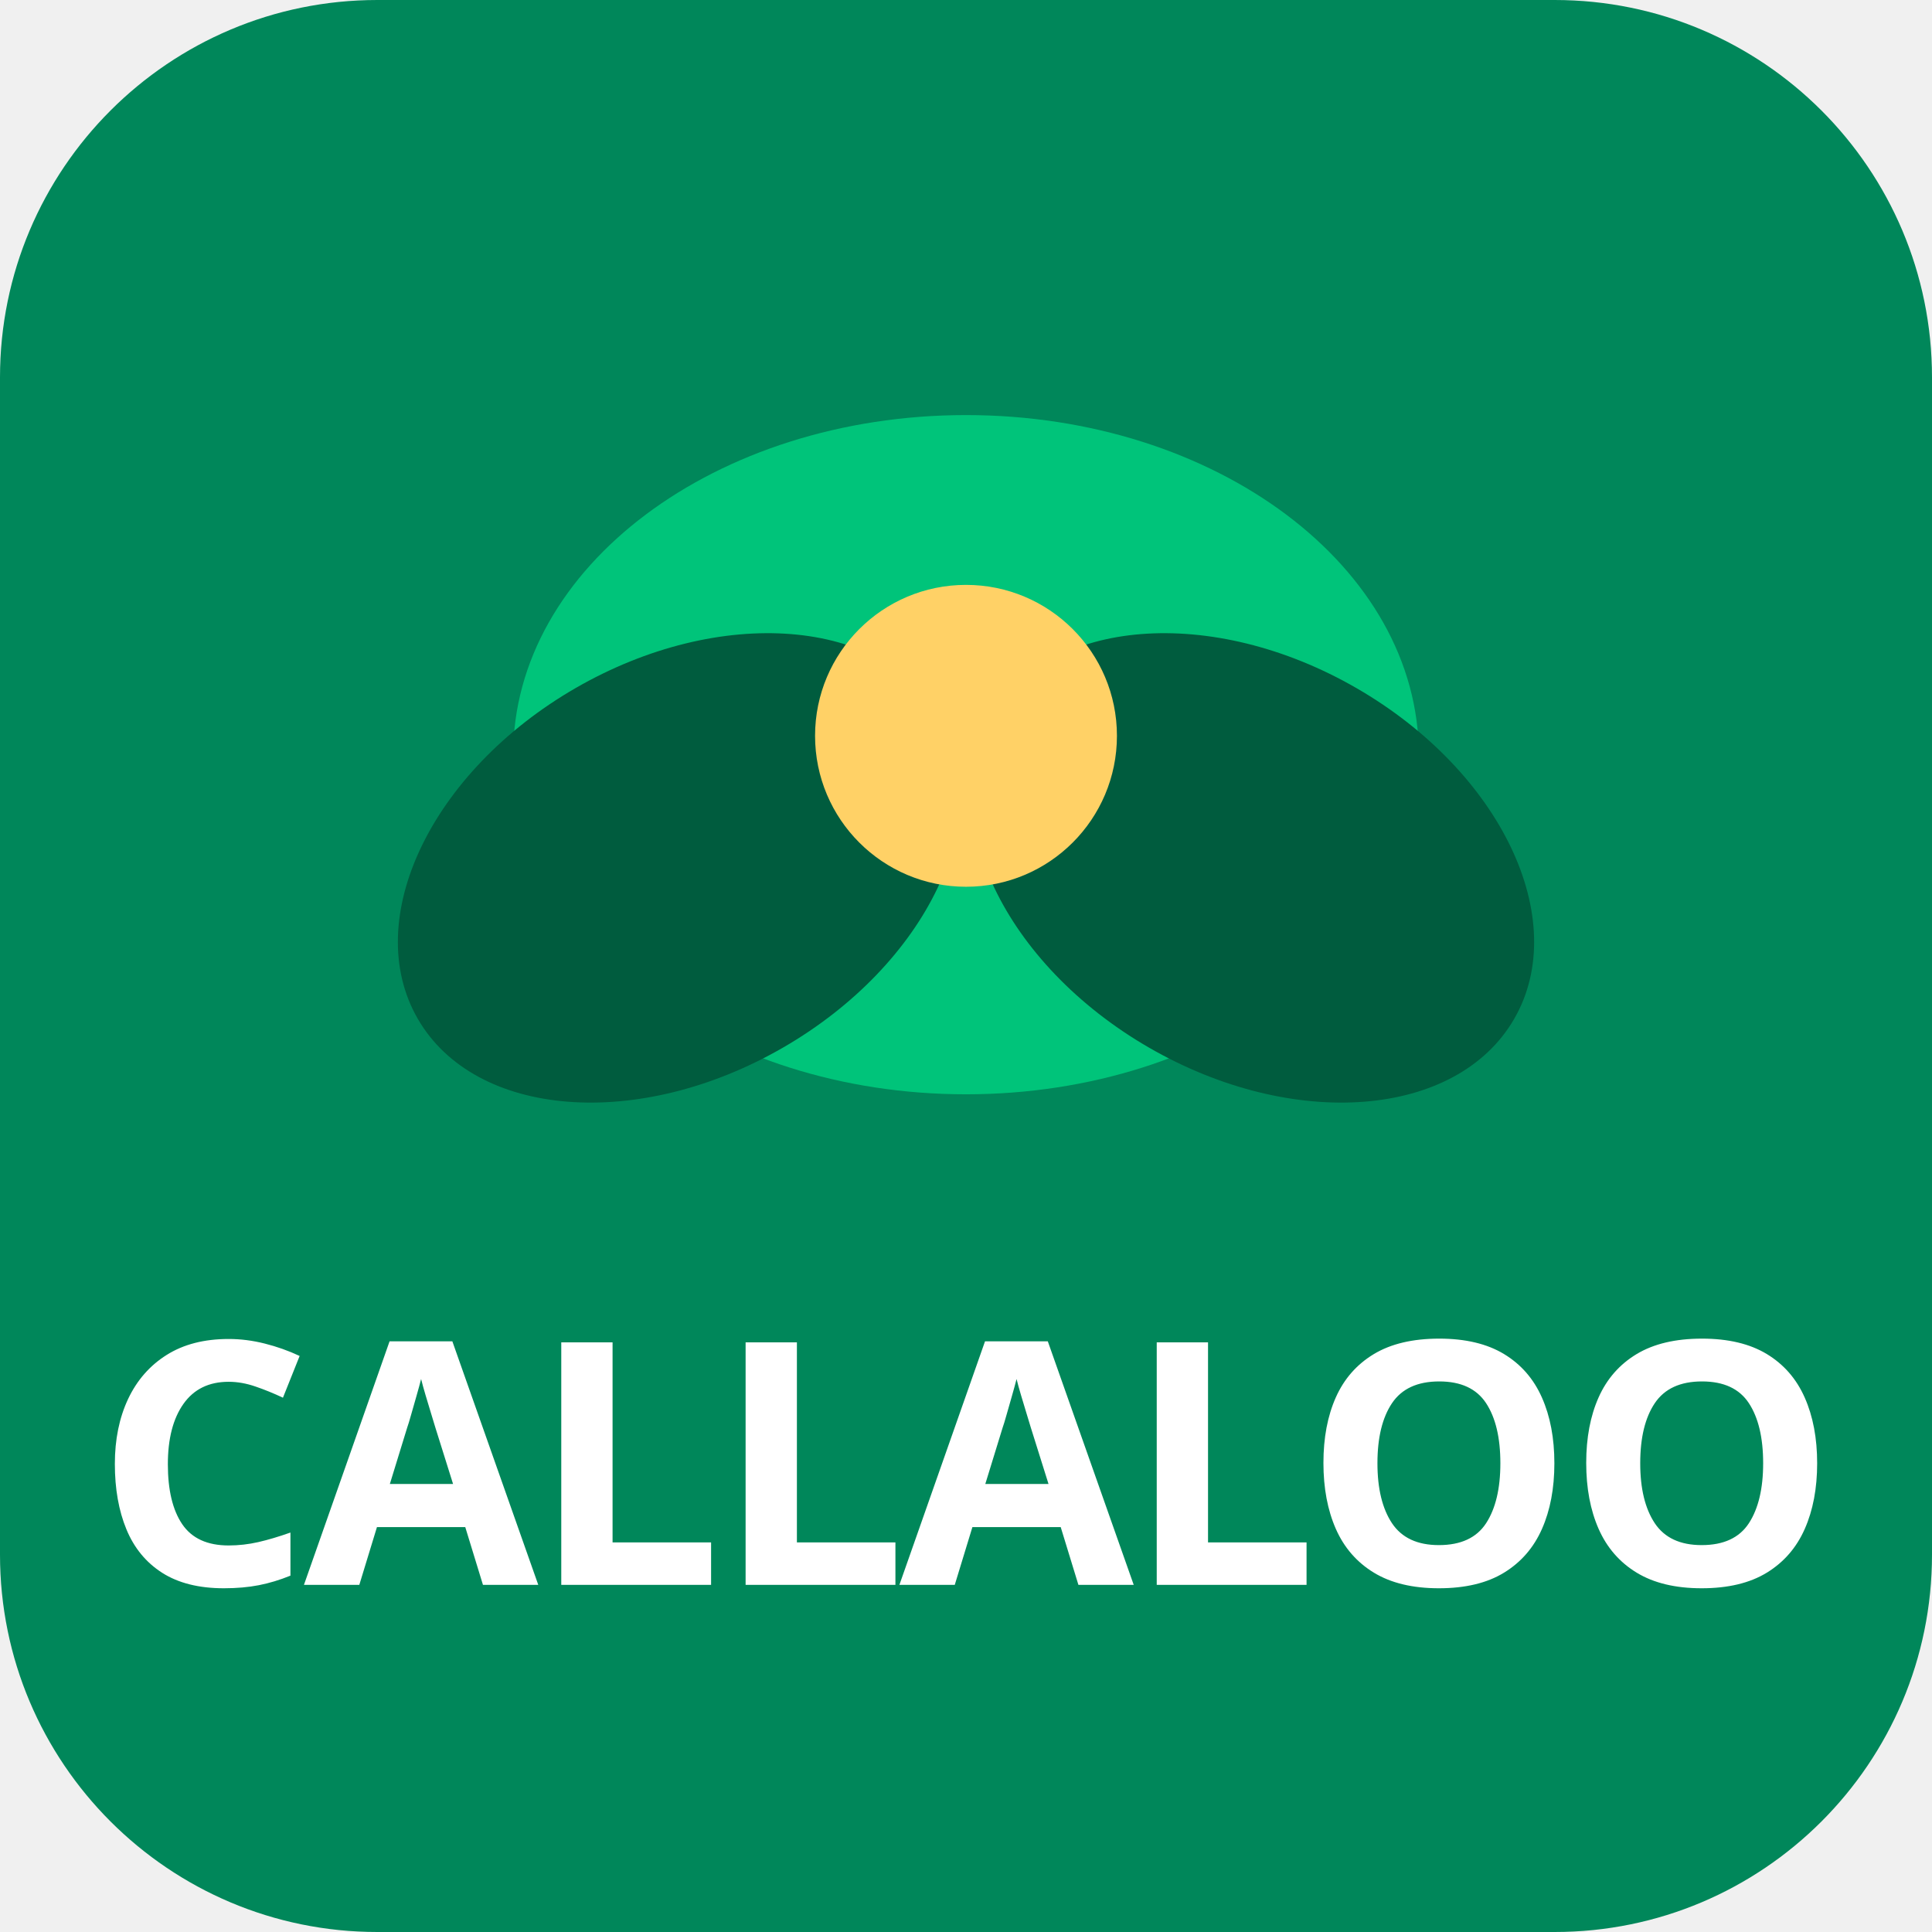
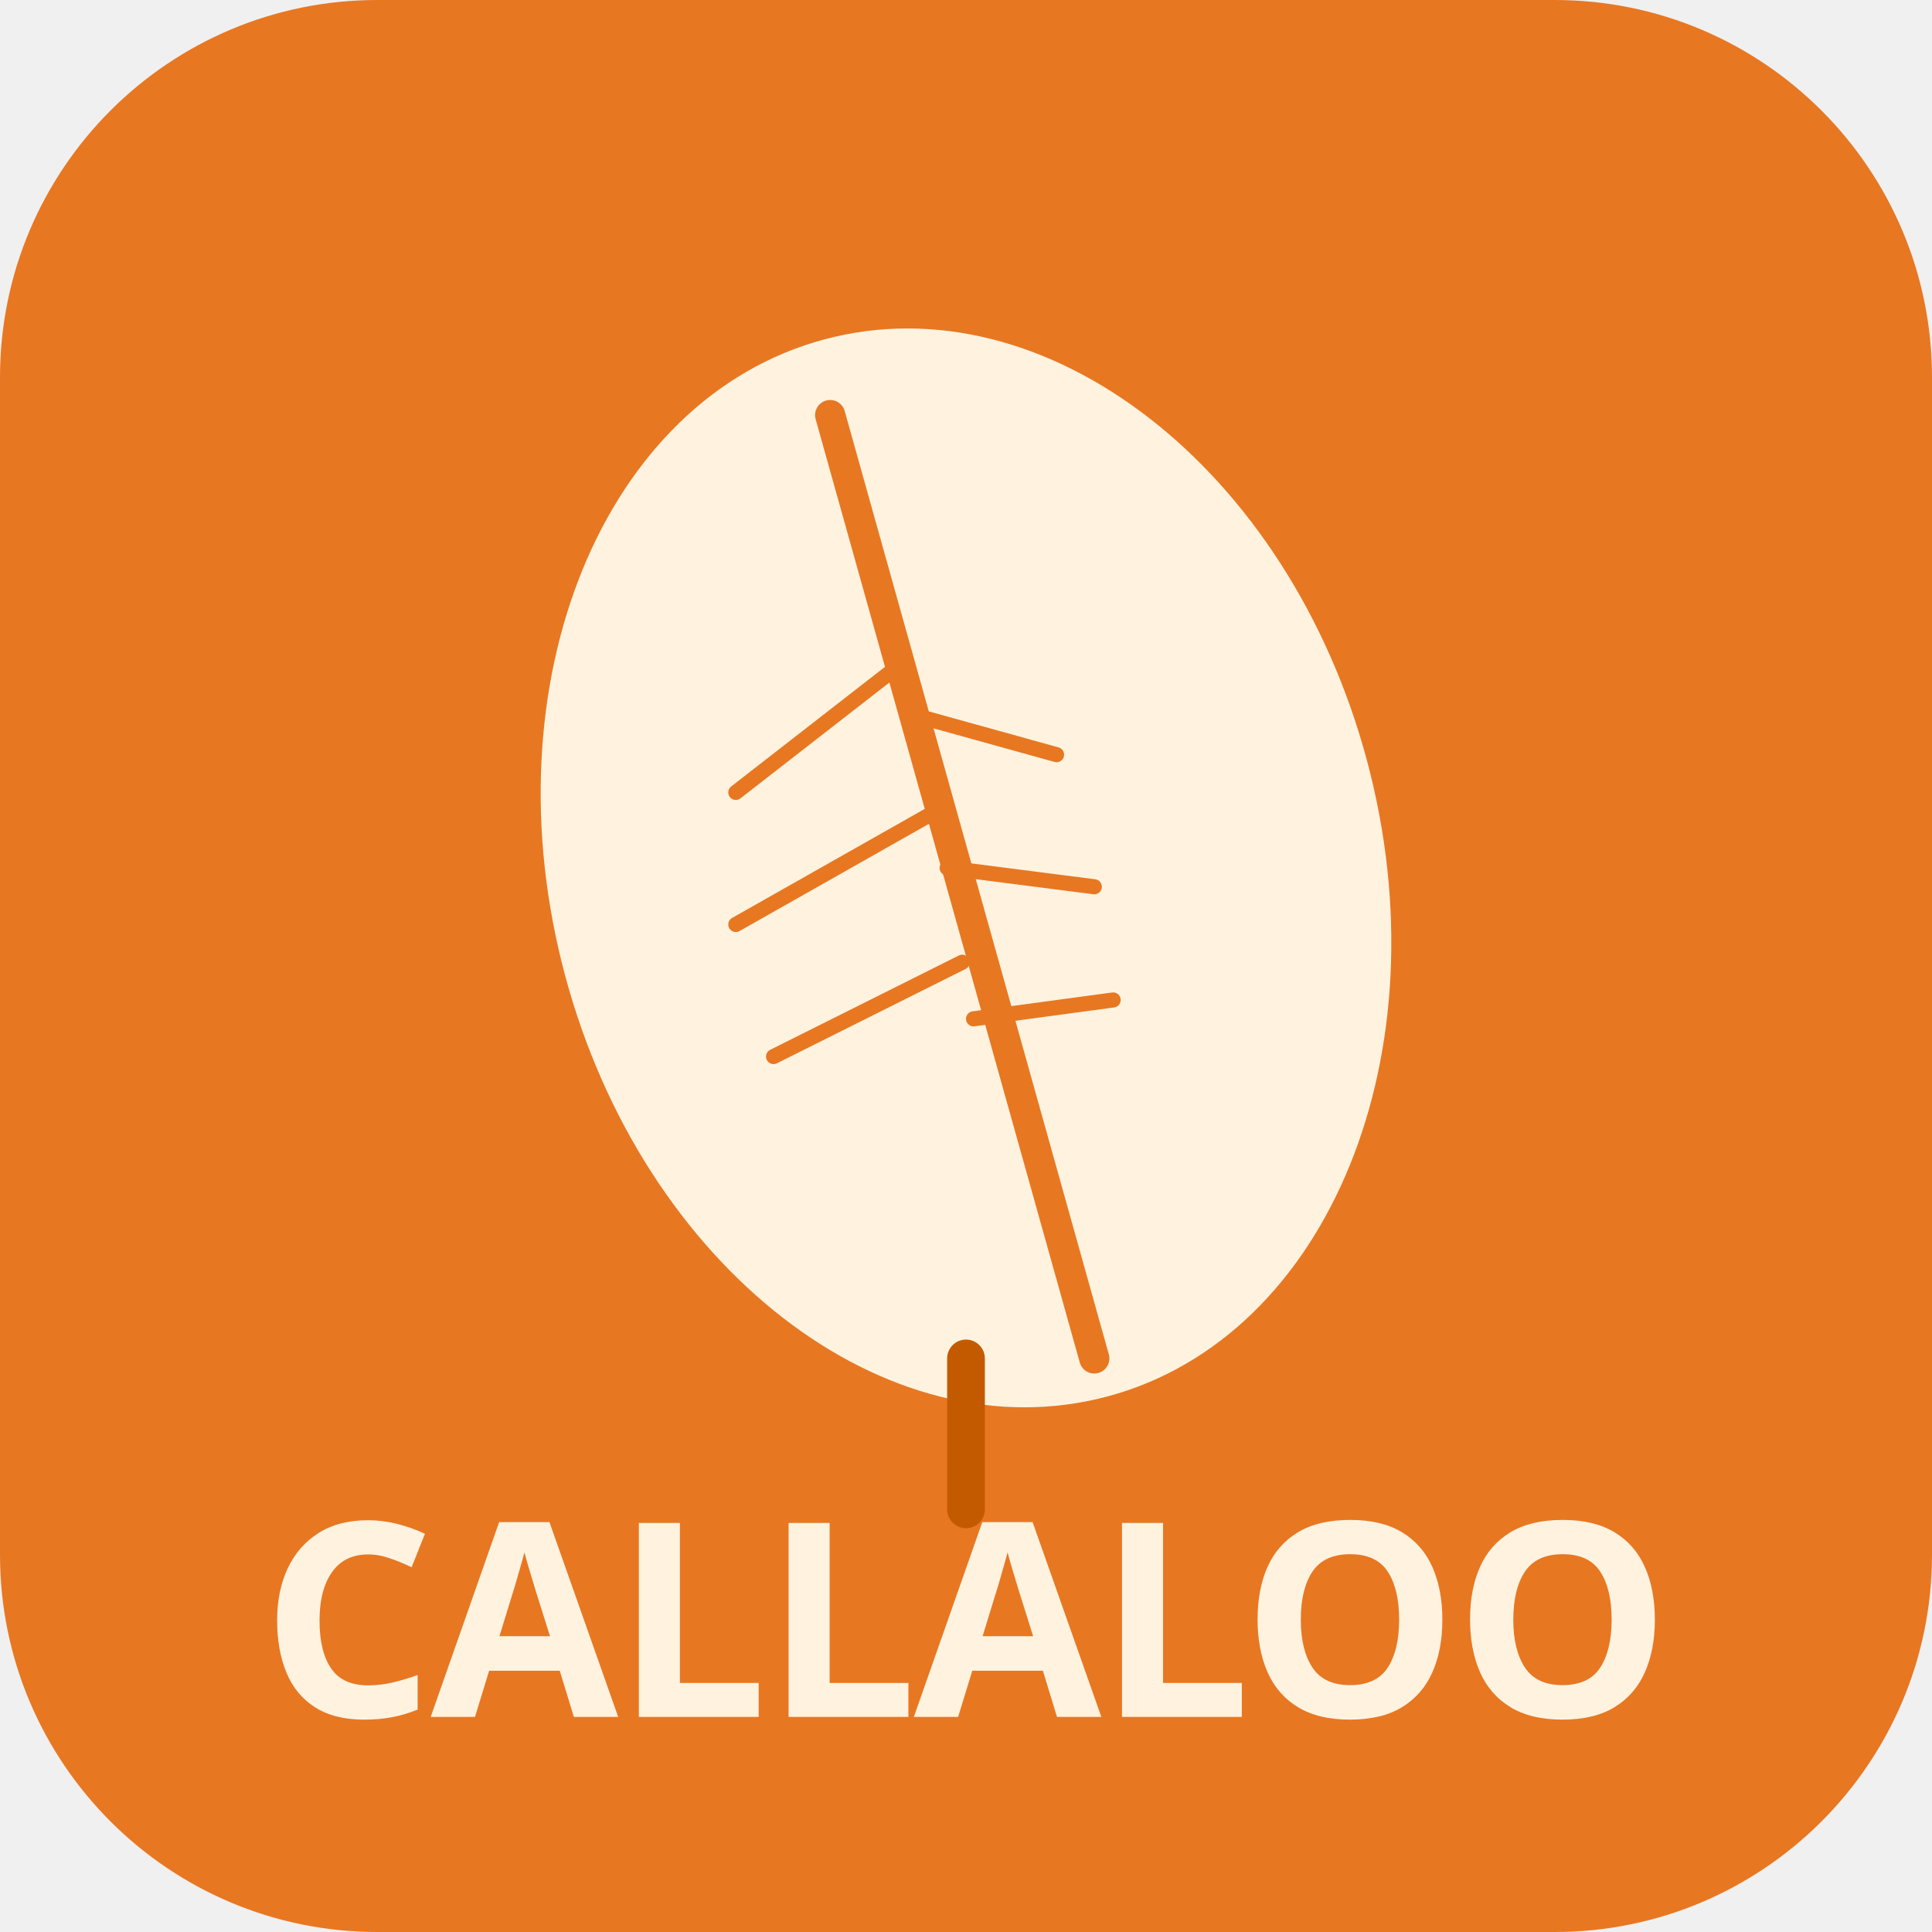
<svg xmlns="http://www.w3.org/2000/svg" viewBox="0 0 512 512">
-   <rect width="512" height="512" rx="100" fill="#00875A" />
-   <ellipse cx="256" cy="200" rx="120" ry="90" fill="#00C47A" />
-   <ellipse cx="180" cy="230" rx="80" ry="55" fill="#005C3E" transform="rotate(-30 180 230)" />
-   <ellipse cx="332" cy="230" rx="80" ry="55" fill="#005C3E" transform="rotate(30 332 230)" />
-   <circle cx="256" cy="195" r="40" fill="#FFD166" />
-   <text x="256" y="420" text-anchor="middle" fill="white" font-family="Arial Black,sans-serif" font-weight="900" font-size="90" letter-spacing="-2">CALLALOO</text>
+   <rect width="512" height="512" rx="100" fill="#E87722" />
+   <ellipse cx="256" cy="230" rx="110" ry="145" fill="#FFF3E0" transform="rotate(-15 256 230)" />
+   <line x1="220" y1="110" x2="290" y2="360" stroke="#E87722" stroke-width="8" stroke-linecap="round" />
+   <line x1="240" y1="175" x2="195" y2="210" stroke="#E87722" stroke-width="4" stroke-linecap="round" />
+   <line x1="248" y1="215" x2="195" y2="245" stroke="#E87722" stroke-width="4" stroke-linecap="round" />
+   <line x1="255" y1="255" x2="205" y2="280" stroke="#E87722" stroke-width="4" stroke-linecap="round" />
+   <line x1="244" y1="190" x2="280" y2="200" stroke="#E87722" stroke-width="4" stroke-linecap="round" />
+   <line x1="251" y1="230" x2="290" y2="235" stroke="#E87722" stroke-width="4" stroke-linecap="round" />
+   <line x1="258" y1="270" x2="295" y2="265" stroke="#E87722" stroke-width="4" stroke-linecap="round" />
+   <line x1="256" y1="360" x2="256" y2="400" stroke="#C45A00" stroke-width="10" stroke-linecap="round" />
+   <text x="256" y="455" text-anchor="middle" fill="#FFF3E0" font-family="Arial Black,sans-serif" font-weight="900" font-size="72" letter-spacing="-1">CALLALOO</text>
</svg>
